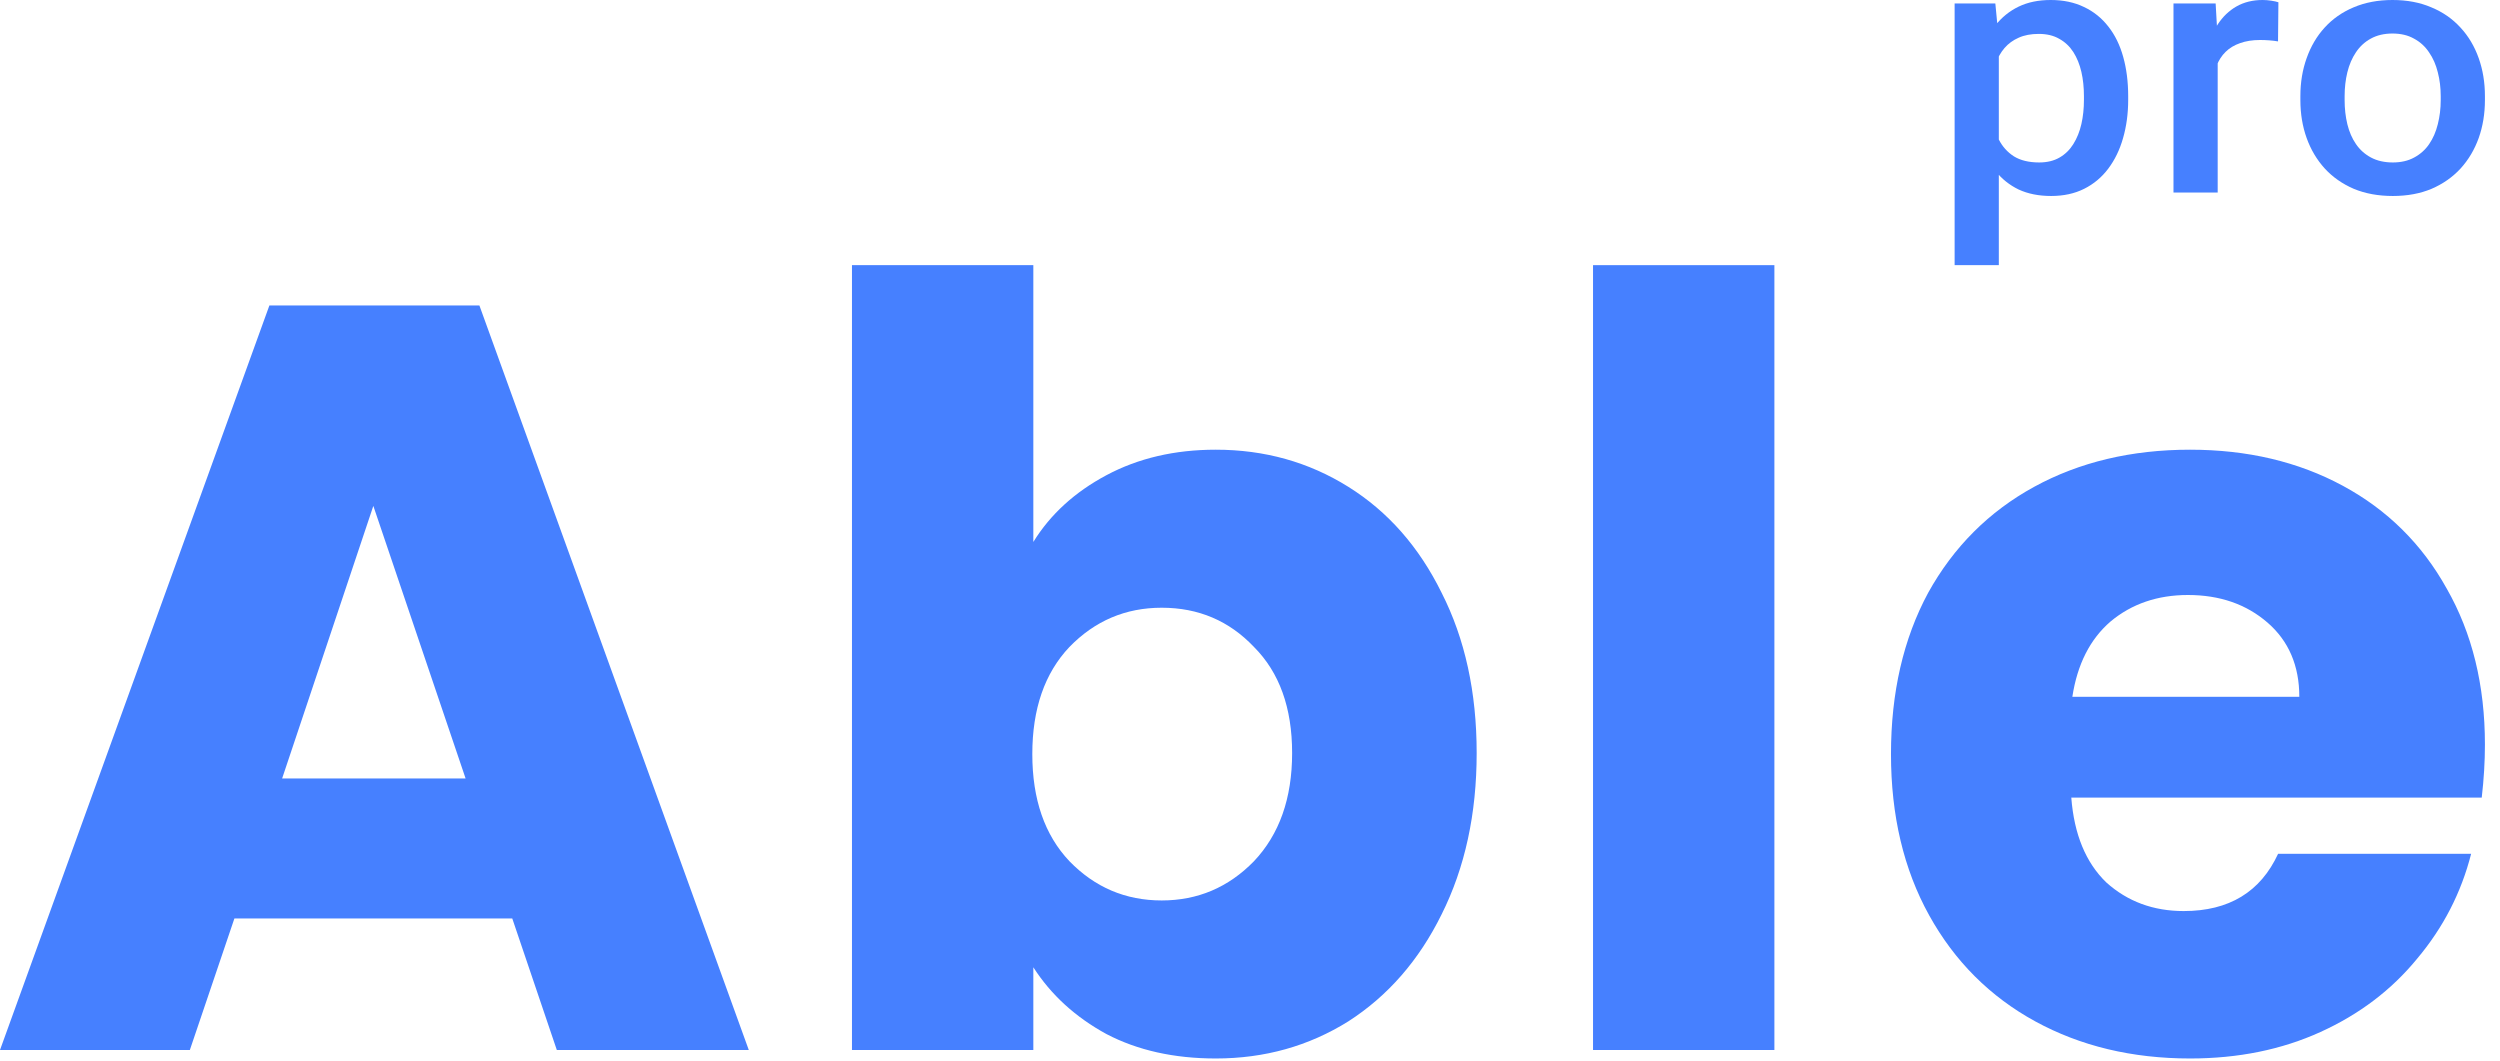
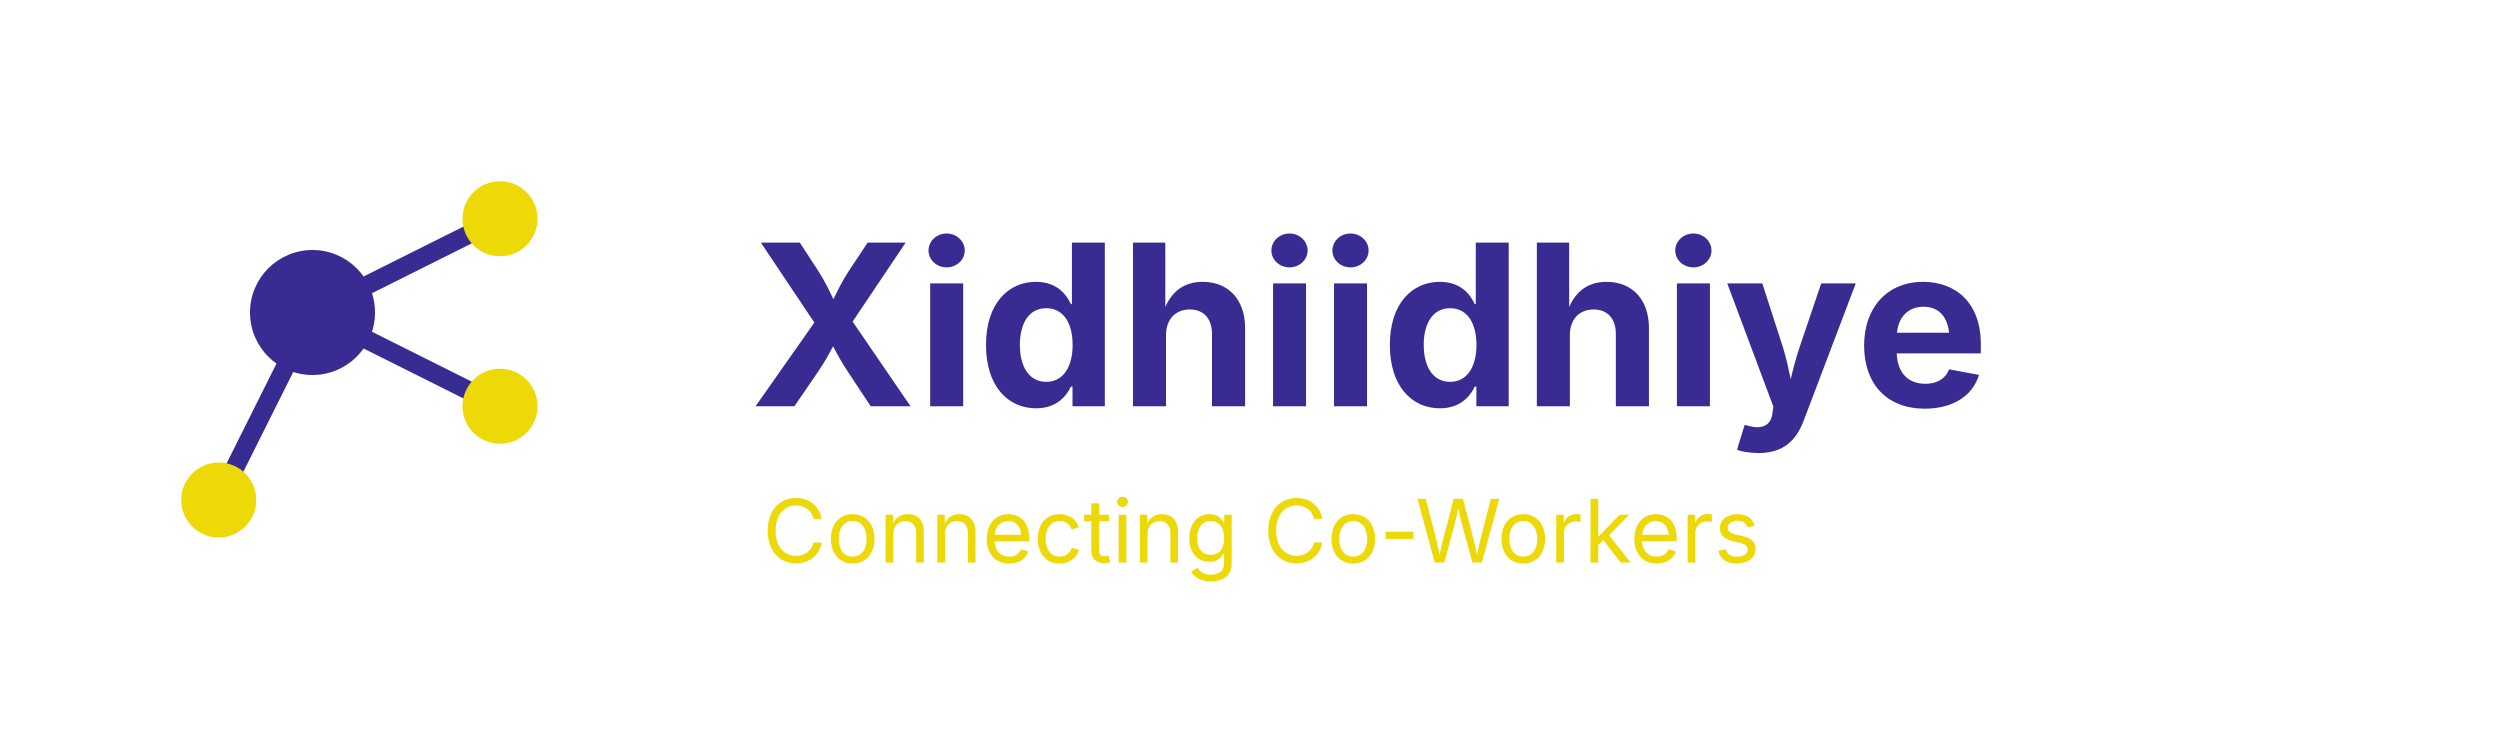
- <svg xmlns="http://www.w3.org/2000/svg" width="66" height="28" viewBox="0 0 66 28" fill="none">
-   <path d="M52.769 1.051V7H51.602V0.092H52.677L52.769 1.051ZM56.184 2.541V2.638C56.184 3 56.138 3.337 56.048 3.648C55.961 3.955 55.83 4.224 55.656 4.455C55.485 4.682 55.273 4.859 55.021 4.985C54.77 5.111 54.479 5.174 54.15 5.174C53.824 5.174 53.538 5.117 53.292 5.003C53.05 4.886 52.845 4.722 52.677 4.51C52.51 4.298 52.374 4.049 52.271 3.763C52.17 3.474 52.099 3.157 52.057 2.813V2.439C52.099 2.074 52.17 1.742 52.271 1.443C52.374 1.145 52.51 0.888 52.677 0.673C52.845 0.458 53.05 0.292 53.292 0.175C53.535 0.058 53.817 0 54.14 0C54.469 0 54.761 0.061 55.016 0.184C55.272 0.304 55.486 0.477 55.66 0.701C55.835 0.922 55.966 1.19 56.053 1.503C56.14 1.814 56.184 2.16 56.184 2.541ZM55.016 2.638V2.541C55.016 2.31 54.994 2.097 54.949 1.9C54.903 1.7 54.832 1.525 54.736 1.374C54.639 1.224 54.514 1.107 54.363 1.024C54.214 0.938 54.035 0.895 53.825 0.895C53.618 0.895 53.441 0.928 53.292 0.996C53.144 1.061 53.02 1.151 52.919 1.268C52.819 1.385 52.742 1.522 52.687 1.679C52.632 1.832 52.593 2 52.571 2.181V3.076C52.61 3.297 52.676 3.5 52.769 3.684C52.863 3.869 52.995 4.016 53.166 4.127C53.341 4.235 53.564 4.289 53.835 4.289C54.045 4.289 54.224 4.245 54.372 4.159C54.521 4.073 54.642 3.955 54.736 3.804C54.832 3.651 54.903 3.474 54.949 3.274C54.994 3.074 55.016 2.862 55.016 2.638Z" fill="#4680FF" />
-   <path d="M58.547 1.042V5.082H57.38V0.092H58.493L58.547 1.042ZM60.15 0.06L60.14 1.093C60.069 1.081 59.991 1.071 59.907 1.065C59.827 1.059 59.746 1.056 59.665 1.056C59.465 1.056 59.289 1.084 59.137 1.139C58.986 1.191 58.858 1.268 58.755 1.37C58.655 1.468 58.577 1.588 58.522 1.729C58.468 1.871 58.435 2.029 58.425 2.204L58.159 2.223C58.159 1.909 58.191 1.619 58.256 1.351C58.321 1.084 58.417 0.848 58.547 0.646C58.679 0.443 58.844 0.284 59.041 0.171C59.241 0.057 59.472 0 59.733 0C59.804 0 59.88 0.006 59.961 0.018C60.045 0.031 60.108 0.045 60.15 0.06Z" fill="#4680FF" />
-   <path d="M60.73 2.642V2.536C60.73 2.177 60.785 1.843 60.895 1.536C61.005 1.225 61.163 0.956 61.37 0.729C61.58 0.498 61.835 0.32 62.135 0.194C62.438 0.065 62.781 0 63.161 0C63.546 0 63.888 0.065 64.188 0.194C64.492 0.32 64.748 0.498 64.958 0.729C65.168 0.956 65.328 1.225 65.438 1.536C65.547 1.843 65.602 2.177 65.602 2.536V2.642C65.602 3.002 65.547 3.336 65.438 3.643C65.328 3.95 65.168 4.219 64.958 4.45C64.748 4.677 64.493 4.856 64.193 4.985C63.893 5.111 63.552 5.174 63.171 5.174C62.787 5.174 62.443 5.111 62.14 4.985C61.84 4.856 61.584 4.677 61.375 4.45C61.165 4.219 61.005 3.95 60.895 3.643C60.785 3.336 60.73 3.002 60.73 2.642ZM61.898 2.536V2.642C61.898 2.867 61.922 3.079 61.97 3.279C62.019 3.478 62.094 3.654 62.198 3.804C62.301 3.955 62.434 4.073 62.595 4.159C62.756 4.245 62.949 4.289 63.171 4.289C63.388 4.289 63.575 4.245 63.733 4.159C63.894 4.073 64.027 3.955 64.13 3.804C64.233 3.654 64.309 3.478 64.358 3.279C64.409 3.079 64.435 2.867 64.435 2.642V2.536C64.435 2.315 64.409 2.106 64.358 1.909C64.309 1.709 64.232 1.532 64.125 1.379C64.022 1.225 63.89 1.105 63.728 1.019C63.57 0.93 63.381 0.885 63.161 0.885C62.942 0.885 62.752 0.93 62.59 1.019C62.432 1.105 62.301 1.225 62.198 1.379C62.094 1.532 62.019 1.709 61.97 1.909C61.922 2.106 61.898 2.315 61.898 2.536Z" fill="#4680FF" />
-   <path d="M13.524 24.248H6.188L5.012 27.72H0L7.112 8.064H12.656L19.768 27.72H14.7L13.524 24.248ZM12.292 20.552L9.856 13.356L7.448 20.552H12.292Z" fill="#4680FF" />
-   <path d="M27.28 14.308C27.729 13.58 28.372 12.992 29.212 12.544C30.052 12.096 31.014 11.872 32.096 11.872C33.385 11.872 34.551 12.199 35.596 12.852C36.642 13.505 37.463 14.439 38.06 15.652C38.676 16.865 38.984 18.275 38.984 19.88C38.984 21.485 38.676 22.904 38.06 24.136C37.463 25.349 36.642 26.292 35.596 26.964C34.551 27.617 33.385 27.944 32.096 27.944C30.995 27.944 30.034 27.729 29.212 27.3C28.391 26.852 27.747 26.264 27.28 25.536V27.72H22.492V7H27.28V14.308ZM34.112 19.88C34.112 18.685 33.776 17.752 33.105 17.08C32.451 16.389 31.639 16.044 30.669 16.044C29.716 16.044 28.904 16.389 28.233 17.08C27.579 17.771 27.253 18.713 27.253 19.908C27.253 21.103 27.579 22.045 28.233 22.736C28.904 23.427 29.716 23.772 30.669 23.772C31.62 23.772 32.432 23.427 33.105 22.736C33.776 22.027 34.112 21.075 34.112 19.88Z" fill="#4680FF" />
-   <path d="M46.844 7V27.72H42.056V7H46.844Z" fill="#4680FF" />
-   <path d="M65.602 19.656C65.602 20.104 65.574 20.571 65.518 21.056H54.682C54.757 22.027 55.065 22.773 55.606 23.296C56.166 23.8 56.848 24.052 57.65 24.052C58.845 24.052 59.676 23.548 60.142 22.54H65.238C64.977 23.567 64.501 24.491 63.81 25.312C63.138 26.133 62.289 26.777 61.262 27.244C60.236 27.711 59.088 27.944 57.818 27.944C56.288 27.944 54.925 27.617 53.73 26.964C52.536 26.311 51.602 25.377 50.93 24.164C50.258 22.951 49.922 21.532 49.922 19.908C49.922 18.284 50.249 16.865 50.902 15.652C51.574 14.439 52.508 13.505 53.702 12.852C54.897 12.199 56.269 11.872 57.818 11.872C59.33 11.872 60.674 12.189 61.85 12.824C63.026 13.459 63.941 14.364 64.594 15.54C65.266 16.716 65.602 18.088 65.602 19.656ZM60.702 18.396C60.702 17.575 60.422 16.921 59.862 16.436C59.302 15.951 58.602 15.708 57.762 15.708C56.96 15.708 56.278 15.941 55.718 16.408C55.177 16.875 54.841 17.537 54.71 18.396H60.702Z" fill="#4680FF" />
+ <svg xmlns="http://www.w3.org/2000/svg" width="400" height="120" viewBox="0 0 400 120">
+   <g transform="translate(20, 20)">
+     <line x1="30" y1="30" x2="60" y2="15" stroke="#382C93" stroke-width="3" />
+     <line x1="30" y1="30" x2="60" y2="45" stroke="#382C93" stroke-width="3" />
+     <line x1="30" y1="30" x2="15" y2="60" stroke="#382C93" stroke-width="3" />
+     <circle cx="30" cy="30" r="10" fill="#382C93" />
+     <circle cx="60" cy="15" r="6" fill="#EDD808" />
+     <circle cx="60" cy="45" r="6" fill="#EDD808" />
+     <circle cx="15" cy="60" r="6" fill="#EDD808" />
+   </g>
+   <text x="120" y="65" font-family="Segoe UI, Inter, Arial, sans-serif" font-size="36" font-weight="700" fill="#382C93">
+     Xidhiidhiye
+   </text>
+   <text x="122" y="90" font-family="Segoe UI, Inter, Arial, sans-serif" font-size="14" fill="#EDD808">
+     Connecting Co-Workers
+   </text>
</svg>
